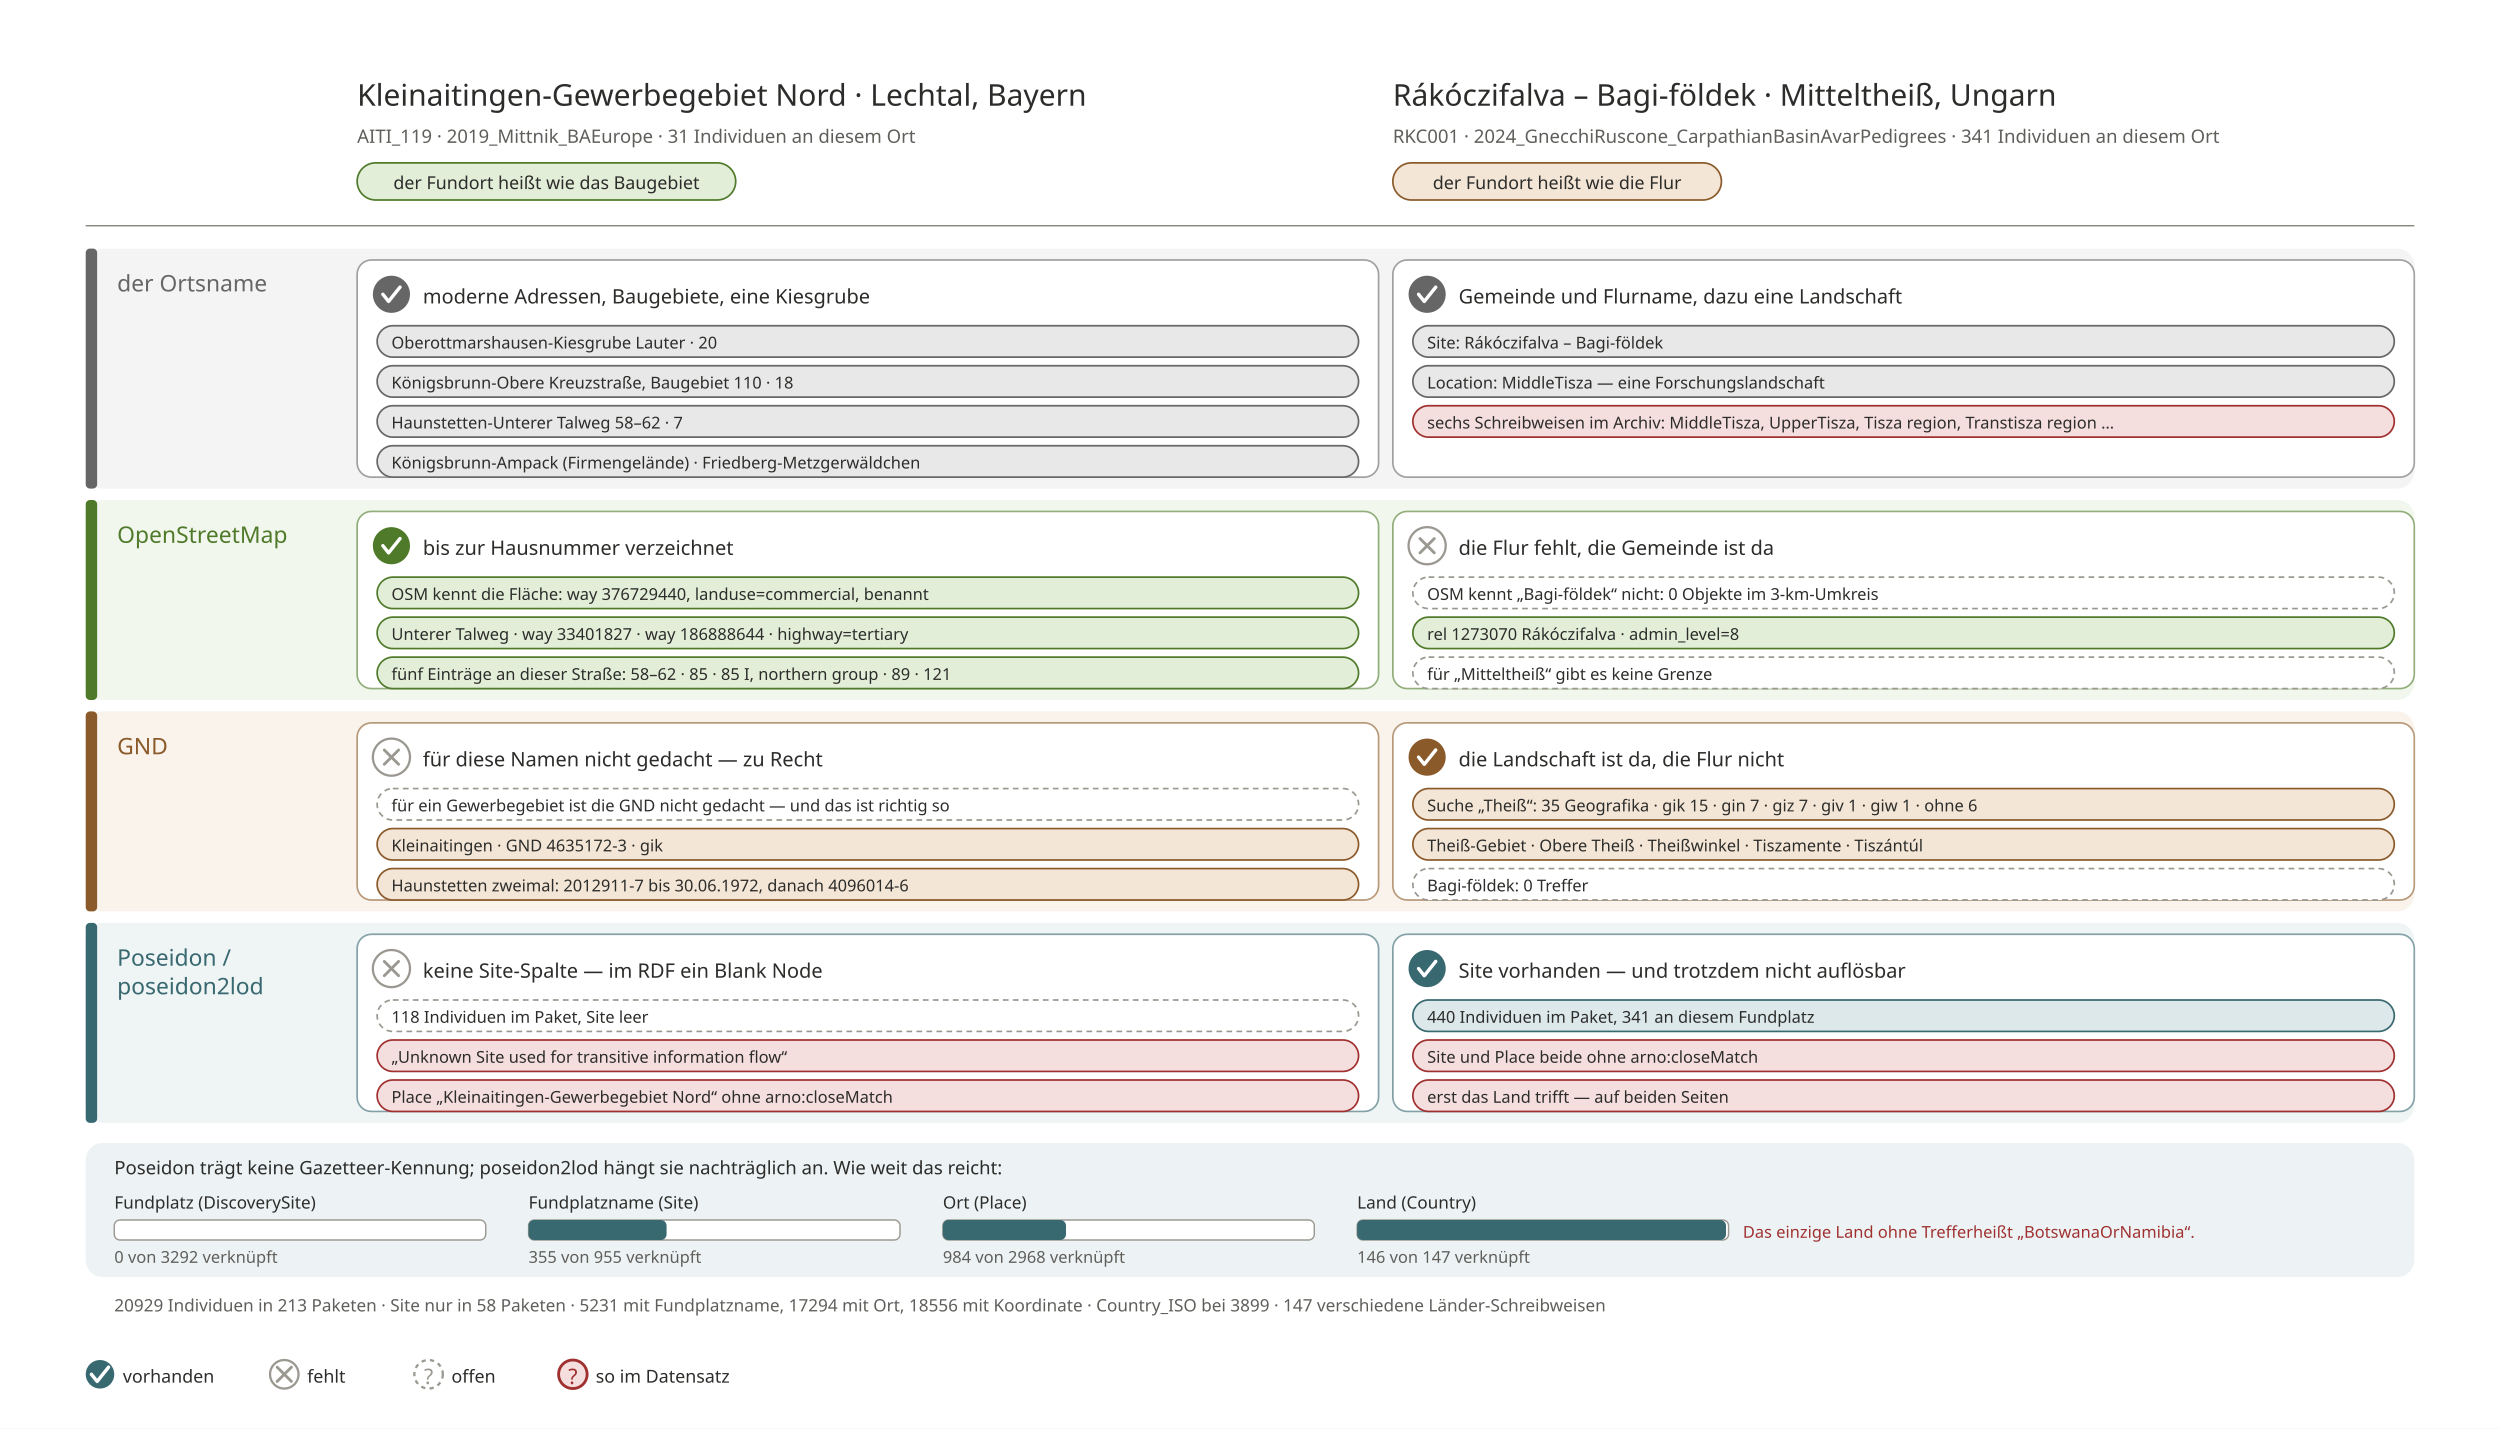
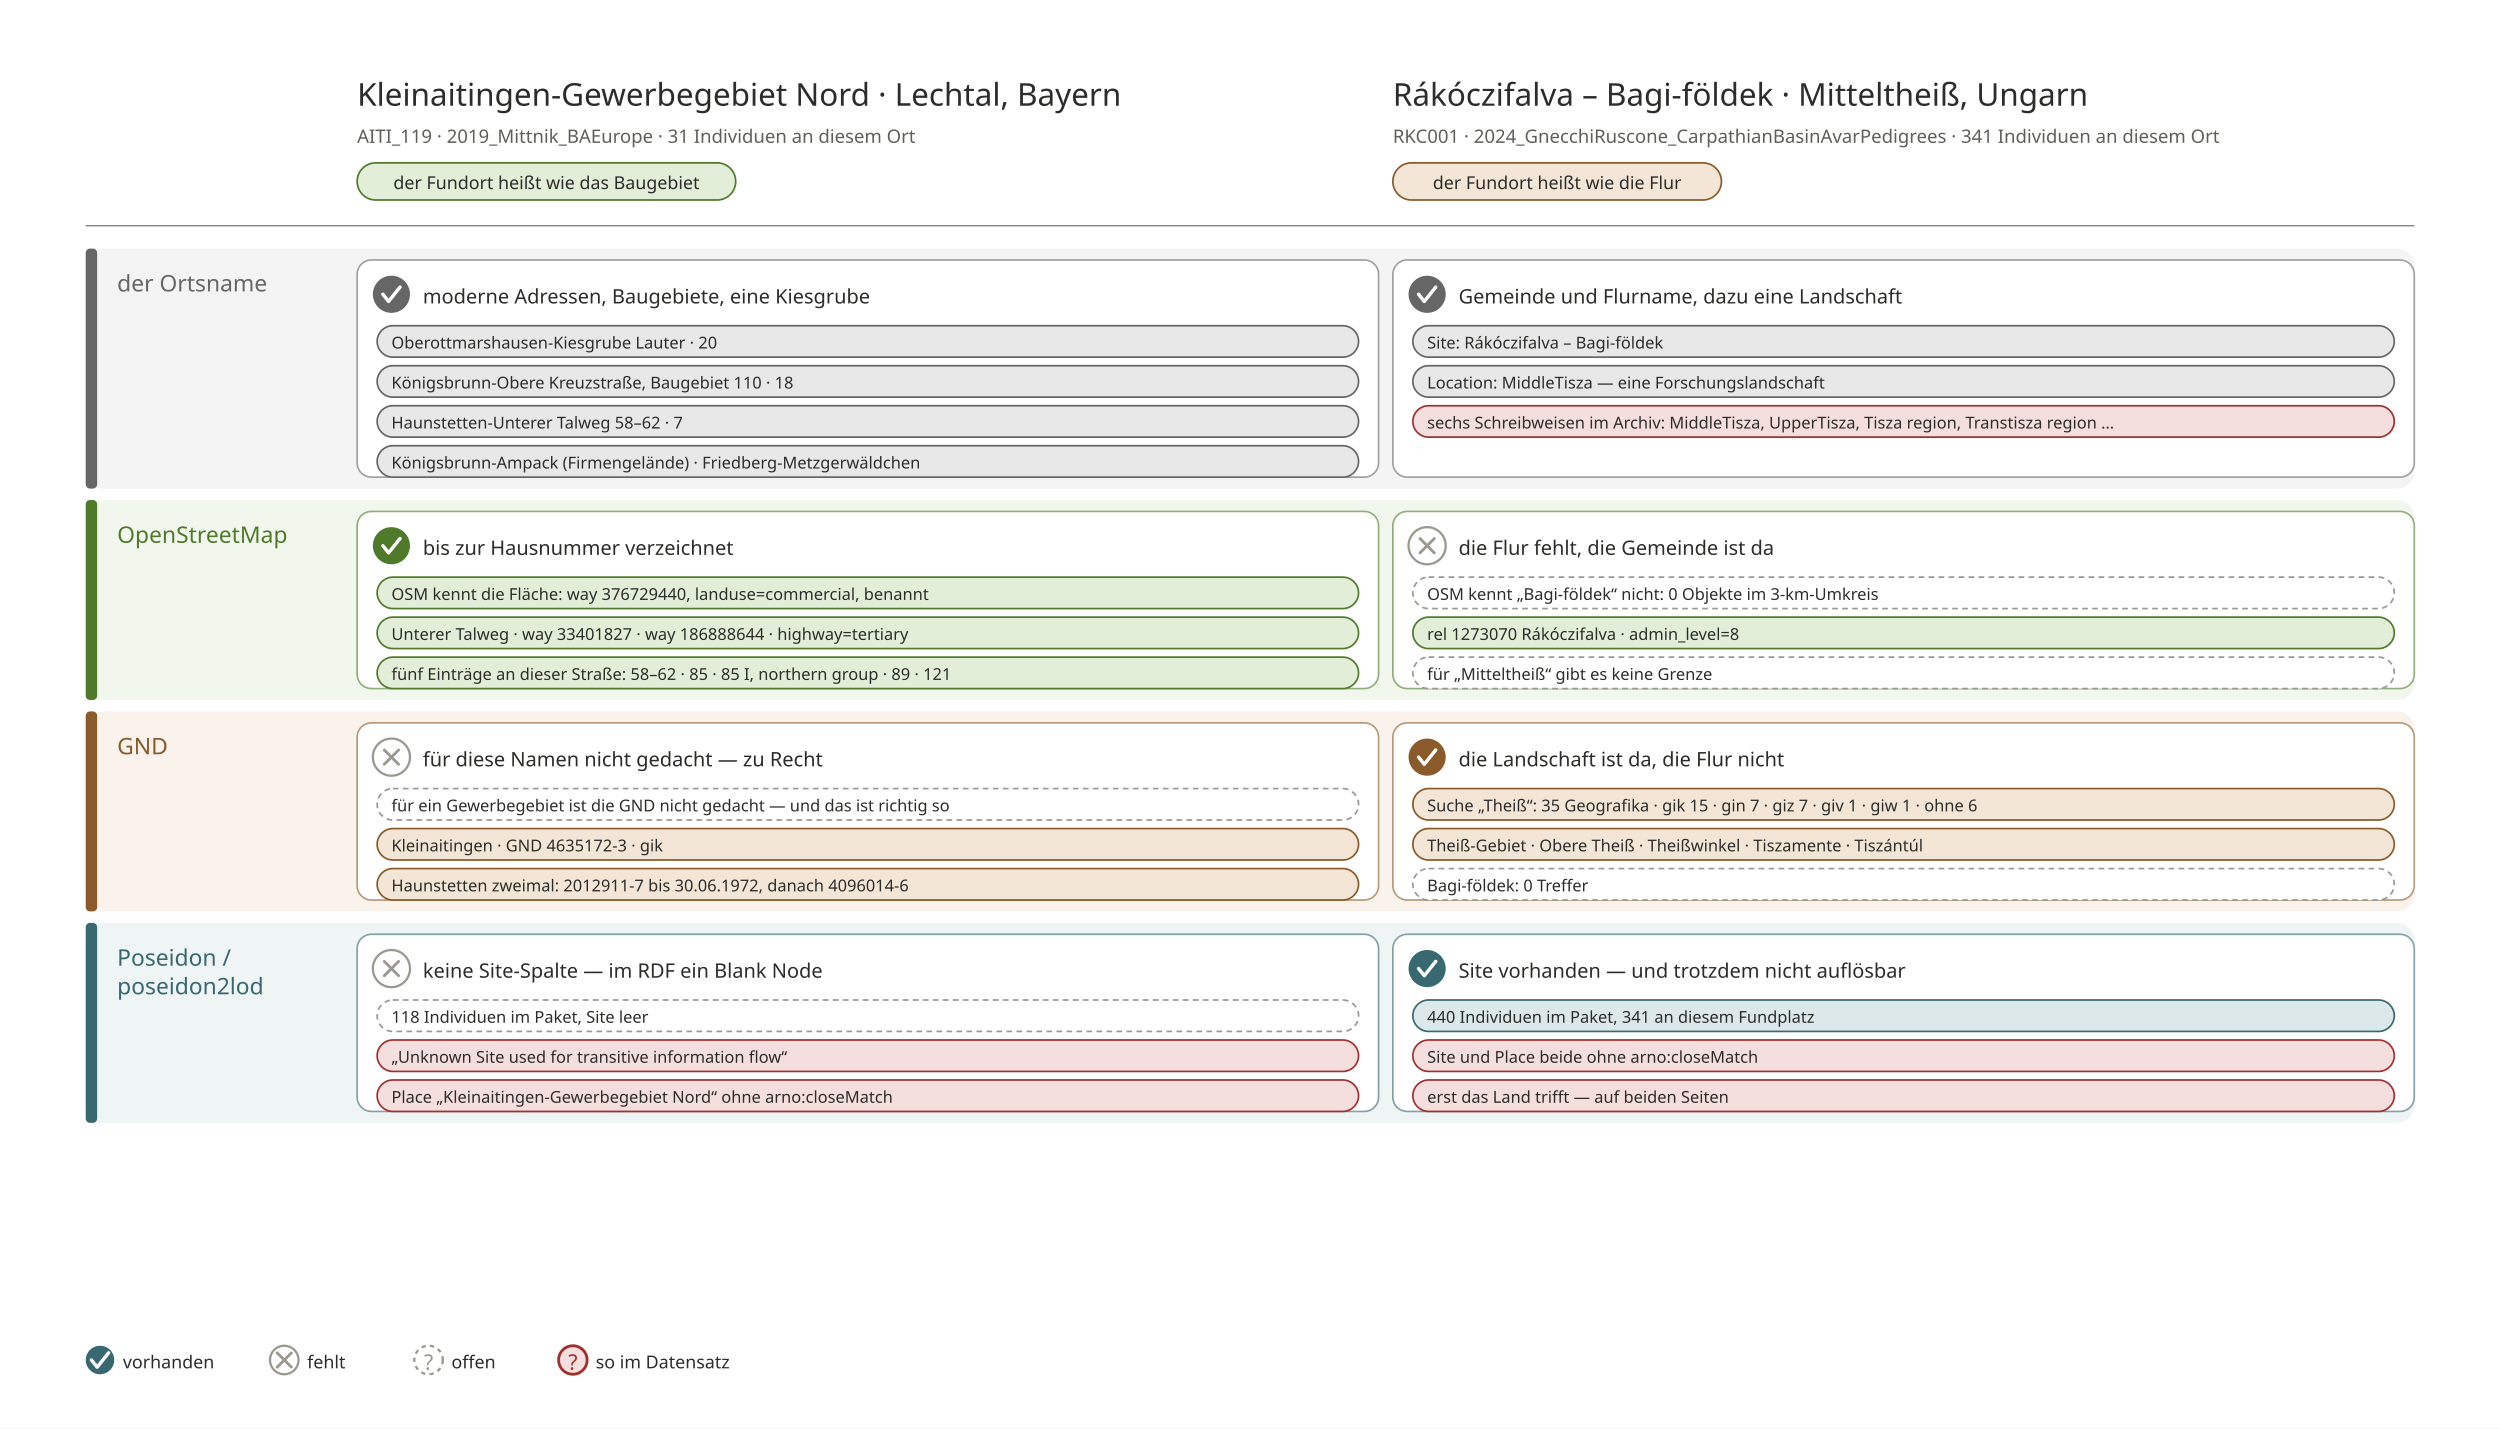
<svg xmlns="http://www.w3.org/2000/svg" width="1750" height="1000" viewBox="0 0 1750 1000" role="img">
  <rect x="0" y="0" width="1750" height="1000" fill="#ffffff" />
  <defs>
    <marker id="arrow" viewBox="0 0 10 10" refX="8" refY="5" markerWidth="6" markerHeight="6" orient="auto-start-reverse">
      <path d="M2 1L8 5L2 9" fill="none" stroke="#73726c" stroke-width="1.5" stroke-linecap="round" stroke-linejoin="round" />
    </marker>
    <marker id="arrow-uncertain" viewBox="0 0 10 10" refX="8" refY="5" markerWidth="6" markerHeight="6" orient="auto-start-reverse">
      <path d="M2 1L8 5L2 9" fill="none" stroke="#a03030" stroke-width="1.5" stroke-linecap="round" stroke-linejoin="round" />
    </marker>
  </defs>
-   <text x="250.0" y="74.0" text-anchor="start" dominant-baseline="auto" font-family="Fira Sans" font-size="21" font-weight="500" fill="#2c2c2a">Kleinaitingen-Gewerbegebiet Nord · Lechtal, Bayern</text>
+   <text x="250.0" y="74.0" text-anchor="start" dominant-baseline="auto" font-family="Fira Sans" font-size="22" font-weight="500" fill="#2c2c2a">Kleinaitingen-Gewerbegebiet Nord · Lechtal, Bayern</text>
  <text x="250.0" y="100.0" text-anchor="start" dominant-baseline="auto" font-family="Fira Sans" font-size="13" fill="#5f5e5a">AITI_119 · 2019_Mittnik_BAEurope · 31 Individuen an diesem Ort</text>
  <rect x="250.0" y="114.0" width="265.0" height="26" rx="13.0" fill="#e3eed9" stroke="#4f7a2a" stroke-width="1.2" />
  <text x="382.5" y="127.5" text-anchor="middle" dominant-baseline="central" font-family="Fira Sans" font-size="12.5" font-weight="500" fill="#2c2c2a">der Fundort heißt wie das Baugebiet</text>
-   <text x="975.0" y="74.0" text-anchor="start" dominant-baseline="auto" font-family="Fira Sans" font-size="21" font-weight="500" fill="#2c2c2a">Rákóczifalva – Bagi-földek · Mitteltheiß, Ungarn</text>
+   <text x="975.0" y="74.0" text-anchor="start" dominant-baseline="auto" font-family="Fira Sans" font-size="22" font-weight="500" fill="#2c2c2a">Rákóczifalva – Bagi-földek · Mitteltheiß, Ungarn</text>
  <text x="975.0" y="100.0" text-anchor="start" dominant-baseline="auto" font-family="Fira Sans" font-size="13" fill="#5f5e5a">RKC001 · 2024_GnecchiRuscone_CarpathianBasinAvarPedigrees · 341 Individuen an diesem Ort</text>
  <rect x="975.0" y="114.0" width="230.0" height="26" rx="13.0" fill="#f3e6d6" stroke="#8a5a2a" stroke-width="1.2" />
  <text x="1090.0" y="127.5" text-anchor="middle" dominant-baseline="central" font-family="Fira Sans" font-size="12.5" font-weight="500" fill="#2c2c2a">der Fundort heißt wie die Flur</text>
  <line x1="60" y1="158" x2="1690" y2="158" stroke="#888780" stroke-width="1" />
  <rect x="60" y="174" width="1630" height="168" rx="12" fill="#e8e8e8" fill-opacity="0.45" />
  <rect x="60" y="174" width="8" height="168" rx="3" fill="#666666" />
  <text x="82.0" y="204.0" text-anchor="start" dominant-baseline="auto" font-family="Fira Sans" font-size="16" font-weight="500" fill="#666666">der Ortsname</text>
  <rect x="250.0" y="182.0" width="715.0" height="152.0" rx="10" fill="#ffffff" stroke="#666666" stroke-width="1.2" stroke-opacity="0.6" />
  <circle cx="274.0" cy="206.0" r="13" fill="#666666" />
  <path d="M 268.0 206.0 L 272.0 211.0 L 280.0 201.0" fill="none" stroke="#ffffff" stroke-width="2.4" stroke-linecap="round" stroke-linejoin="round" />
  <text x="296.0" y="207.0" text-anchor="start" dominant-baseline="central" font-family="Fira Sans" font-size="14" font-weight="500" fill="#2c2c2a">moderne Adressen, Baugebiete, eine Kiesgrube</text>
  <rect x="264.0" y="228.0" width="687.0" height="22" rx="11.0" fill="#e8e8e8" stroke="#666666" stroke-width="1.2" />
  <text x="274.0" y="239.5" text-anchor="start" dominant-baseline="central" font-family="Fira Sans" font-size="11.5" font-weight="500" fill="#2c2c2a">Oberottmarshausen-Kiesgrube Lauter · 20</text>
  <rect x="264.0" y="256.0" width="687.0" height="22" rx="11.0" fill="#e8e8e8" stroke="#666666" stroke-width="1.2" />
  <text x="274.0" y="267.5" text-anchor="start" dominant-baseline="central" font-family="Fira Sans" font-size="11.5" font-weight="500" fill="#2c2c2a">Königsbrunn-Obere Kreuzstraße, Baugebiet 110 · 18</text>
  <rect x="264.0" y="284.0" width="687.0" height="22" rx="11.0" fill="#e8e8e8" stroke="#666666" stroke-width="1.2" />
  <text x="274.0" y="295.5" text-anchor="start" dominant-baseline="central" font-family="Fira Sans" font-size="11.5" font-weight="500" fill="#2c2c2a">Haunstetten-Unterer Talweg 58–62 · 7</text>
  <rect x="264.0" y="312.0" width="687.0" height="22" rx="11.0" fill="#e8e8e8" stroke="#666666" stroke-width="1.2" />
  <text x="274.0" y="323.5" text-anchor="start" dominant-baseline="central" font-family="Fira Sans" font-size="11.5" font-weight="500" fill="#2c2c2a">Königsbrunn-Ampack (Firmengelände) · Friedberg-Metzgerwäldchen</text>
  <rect x="975.0" y="182.0" width="715.0" height="152.0" rx="10" fill="#ffffff" stroke="#666666" stroke-width="1.2" stroke-opacity="0.6" />
  <circle cx="999.0" cy="206.0" r="13" fill="#666666" />
  <path d="M 993.0 206.0 L 997.0 211.0 L 1005.0 201.0" fill="none" stroke="#ffffff" stroke-width="2.4" stroke-linecap="round" stroke-linejoin="round" />
  <text x="1021.0" y="207.0" text-anchor="start" dominant-baseline="central" font-family="Fira Sans" font-size="14" font-weight="500" fill="#2c2c2a">Gemeinde und Flurname, dazu eine Landschaft</text>
  <rect x="989.0" y="228.0" width="687.0" height="22" rx="11.0" fill="#e8e8e8" stroke="#666666" stroke-width="1.2" />
  <text x="999.0" y="239.5" text-anchor="start" dominant-baseline="central" font-family="Fira Sans" font-size="11.5" font-weight="500" fill="#2c2c2a">Site: Rákóczifalva – Bagi-földek</text>
  <rect x="989.0" y="256.0" width="687.0" height="22" rx="11.0" fill="#e8e8e8" stroke="#666666" stroke-width="1.2" />
  <text x="999.0" y="267.5" text-anchor="start" dominant-baseline="central" font-family="Fira Sans" font-size="11.5" font-weight="500" fill="#2c2c2a">Location: MiddleTisza — eine Forschungslandschaft</text>
  <rect x="989.0" y="284.0" width="687.0" height="22" rx="11.0" fill="#f5dede" stroke="#a03030" stroke-width="1.2" />
  <text x="999.0" y="295.5" text-anchor="start" dominant-baseline="central" font-family="Fira Sans" font-size="11.5" font-weight="500" fill="#2c2c2a">sechs Schreibweisen im Archiv: MiddleTisza, UpperTisza, Tisza region, Transtisza region …</text>
  <rect x="60" y="350" width="1630" height="140" rx="12" fill="#e3eed9" fill-opacity="0.45" />
  <rect x="60" y="350" width="8" height="140" rx="3" fill="#4f7a2a" />
  <text x="82.0" y="380.0" text-anchor="start" dominant-baseline="auto" font-family="Fira Sans" font-size="16" font-weight="500" fill="#4f7a2a">OpenStreetMap</text>
  <rect x="250.0" y="358.0" width="715.0" height="124.0" rx="10" fill="#ffffff" stroke="#4f7a2a" stroke-width="1.2" stroke-opacity="0.6" />
  <circle cx="274.0" cy="382.0" r="13" fill="#4f7a2a" />
  <path d="M 268.0 382.0 L 272.0 387.0 L 280.0 377.0" fill="none" stroke="#ffffff" stroke-width="2.4" stroke-linecap="round" stroke-linejoin="round" />
  <text x="296.0" y="383.0" text-anchor="start" dominant-baseline="central" font-family="Fira Sans" font-size="14" font-weight="500" fill="#2c2c2a">bis zur Hausnummer verzeichnet</text>
  <rect x="264.0" y="404.0" width="687.0" height="22" rx="11.0" fill="#e3eed9" stroke="#4f7a2a" stroke-width="1.2" />
  <text x="274.0" y="415.5" text-anchor="start" dominant-baseline="central" font-family="Fira Sans" font-size="11.5" font-weight="500" fill="#2c2c2a">OSM kennt die Fläche: way 376729440, landuse=commercial, benannt</text>
  <rect x="264.0" y="432.0" width="687.0" height="22" rx="11.0" fill="#e3eed9" stroke="#4f7a2a" stroke-width="1.2" />
  <text x="274.0" y="443.5" text-anchor="start" dominant-baseline="central" font-family="Fira Sans" font-size="11.5" font-weight="500" fill="#2c2c2a">Unterer Talweg · way 33401827 · way 186888644 · highway=tertiary</text>
  <rect x="264.0" y="460.0" width="687.0" height="22" rx="11.0" fill="#e3eed9" stroke="#4f7a2a" stroke-width="1.2" />
  <text x="274.0" y="471.5" text-anchor="start" dominant-baseline="central" font-family="Fira Sans" font-size="11.5" font-weight="500" fill="#2c2c2a">fünf Einträge an dieser Straße: 58–62 · 85 · 85 I, northern group · 89 · 121</text>
  <rect x="975.0" y="358.0" width="715.0" height="124.0" rx="10" fill="#ffffff" stroke="#4f7a2a" stroke-width="1.2" stroke-opacity="0.6" />
  <circle cx="999.0" cy="382.0" r="13" fill="#ffffff" stroke="#9a9890" stroke-width="1.6" />
  <path d="M 994.0 377.0 L 1004.0 387.0 M 1004.0 377.0 L 994.0 387.0" stroke="#9a9890" stroke-width="2" stroke-linecap="round" />
  <text x="1021.0" y="383.0" text-anchor="start" dominant-baseline="central" font-family="Fira Sans" font-size="14" font-weight="500" fill="#2c2c2a">die Flur fehlt, die Gemeinde ist da</text>
  <rect x="989.0" y="404.0" width="687.0" height="22" rx="11.0" fill="#ffffff" stroke="#9a9890" stroke-width="1.2" stroke-dasharray="4 3" />
  <text x="999.0" y="415.5" text-anchor="start" dominant-baseline="central" font-family="Fira Sans" font-size="11.5" font-weight="500" fill="#2c2c2a">OSM kennt „Bagi-földek“ nicht: 0 Objekte im 3-km-Umkreis</text>
  <rect x="989.0" y="432.0" width="687.0" height="22" rx="11.0" fill="#e3eed9" stroke="#4f7a2a" stroke-width="1.2" />
  <text x="999.0" y="443.5" text-anchor="start" dominant-baseline="central" font-family="Fira Sans" font-size="11.5" font-weight="500" fill="#2c2c2a">rel 1273070 Rákóczifalva · admin_level=8</text>
  <rect x="989.0" y="460.0" width="687.0" height="22" rx="11.0" fill="#ffffff" stroke="#9a9890" stroke-width="1.2" stroke-dasharray="4 3" />
  <text x="999.0" y="471.5" text-anchor="start" dominant-baseline="central" font-family="Fira Sans" font-size="11.5" font-weight="500" fill="#2c2c2a">für „Mitteltheiß“ gibt es keine Grenze</text>
  <rect x="60" y="498" width="1630" height="140" rx="12" fill="#f3e6d6" fill-opacity="0.45" />
  <rect x="60" y="498" width="8" height="140" rx="3" fill="#8a5a2a" />
  <text x="82.0" y="528.0" text-anchor="start" dominant-baseline="auto" font-family="Fira Sans" font-size="16" font-weight="500" fill="#8a5a2a">GND</text>
  <rect x="250.0" y="506.0" width="715.0" height="124.0" rx="10" fill="#ffffff" stroke="#8a5a2a" stroke-width="1.2" stroke-opacity="0.6" />
  <circle cx="274.0" cy="530.0" r="13" fill="#ffffff" stroke="#9a9890" stroke-width="1.6" />
  <path d="M 269.0 525.0 L 279.0 535.0 M 279.0 525.0 L 269.0 535.0" stroke="#9a9890" stroke-width="2" stroke-linecap="round" />
  <text x="296.0" y="531.0" text-anchor="start" dominant-baseline="central" font-family="Fira Sans" font-size="14" font-weight="500" fill="#2c2c2a">für diese Namen nicht gedacht — zu Recht</text>
  <rect x="264.0" y="552.0" width="687.0" height="22" rx="11.0" fill="#ffffff" stroke="#9a9890" stroke-width="1.2" stroke-dasharray="4 3" />
  <text x="274.0" y="563.5" text-anchor="start" dominant-baseline="central" font-family="Fira Sans" font-size="11.5" font-weight="500" fill="#2c2c2a">für ein Gewerbegebiet ist die GND nicht gedacht — und das ist richtig so</text>
  <rect x="264.0" y="580.0" width="687.0" height="22" rx="11.0" fill="#f3e6d6" stroke="#8a5a2a" stroke-width="1.2" />
  <text x="274.0" y="591.5" text-anchor="start" dominant-baseline="central" font-family="Fira Sans" font-size="11.5" font-weight="500" fill="#2c2c2a">Kleinaitingen · GND 4635172-3 · gik</text>
  <rect x="264.0" y="608.0" width="687.0" height="22" rx="11.0" fill="#f3e6d6" stroke="#8a5a2a" stroke-width="1.2" />
  <text x="274.0" y="619.5" text-anchor="start" dominant-baseline="central" font-family="Fira Sans" font-size="11.5" font-weight="500" fill="#2c2c2a">Haunstetten zweimal: 2012911-7 bis 30.06.1972, danach 4096014-6</text>
  <rect x="975.0" y="506.0" width="715.0" height="124.0" rx="10" fill="#ffffff" stroke="#8a5a2a" stroke-width="1.2" stroke-opacity="0.6" />
  <circle cx="999.0" cy="530.0" r="13" fill="#8a5a2a" />
  <path d="M 993.0 530.0 L 997.0 535.0 L 1005.0 525.0" fill="none" stroke="#ffffff" stroke-width="2.4" stroke-linecap="round" stroke-linejoin="round" />
  <text x="1021.0" y="531.0" text-anchor="start" dominant-baseline="central" font-family="Fira Sans" font-size="14" font-weight="500" fill="#2c2c2a">die Landschaft ist da, die Flur nicht</text>
  <rect x="989.0" y="552.0" width="687.0" height="22" rx="11.0" fill="#f3e6d6" stroke="#8a5a2a" stroke-width="1.2" />
  <text x="999.0" y="563.5" text-anchor="start" dominant-baseline="central" font-family="Fira Sans" font-size="11.5" font-weight="500" fill="#2c2c2a">Suche „Theiß“: 35 Geografika · gik 15 · gin 7 · giz 7 · giv 1 · giw 1 · ohne 6</text>
  <rect x="989.0" y="580.0" width="687.0" height="22" rx="11.0" fill="#f3e6d6" stroke="#8a5a2a" stroke-width="1.2" />
  <text x="999.0" y="591.5" text-anchor="start" dominant-baseline="central" font-family="Fira Sans" font-size="11.5" font-weight="500" fill="#2c2c2a">Theiß-Gebiet · Obere Theiß · Theißwinkel · Tiszamente · Tiszántúl</text>
  <rect x="989.0" y="608.0" width="687.0" height="22" rx="11.0" fill="#ffffff" stroke="#9a9890" stroke-width="1.2" stroke-dasharray="4 3" />
  <text x="999.0" y="619.5" text-anchor="start" dominant-baseline="central" font-family="Fira Sans" font-size="11.5" font-weight="500" fill="#2c2c2a">Bagi-földek: 0 Treffer</text>
  <rect x="60" y="646" width="1630" height="140" rx="12" fill="#dce8ea" fill-opacity="0.45" />
  <rect x="60" y="646" width="8" height="140" rx="3" fill="#386870" />
  <text x="82.0" y="676.0" text-anchor="start" dominant-baseline="auto" font-family="Fira Sans" font-size="16" font-weight="500" fill="#386870">Poseidon /</text>
  <text x="82.0" y="696.0" text-anchor="start" dominant-baseline="auto" font-family="Fira Sans" font-size="16" font-weight="500" fill="#386870">poseidon2lod</text>
  <rect x="250.0" y="654.0" width="715.0" height="124.0" rx="10" fill="#ffffff" stroke="#386870" stroke-width="1.2" stroke-opacity="0.6" />
  <circle cx="274.0" cy="678.0" r="13" fill="#ffffff" stroke="#9a9890" stroke-width="1.6" />
  <path d="M 269.0 673.0 L 279.0 683.0 M 279.0 673.0 L 269.0 683.0" stroke="#9a9890" stroke-width="2" stroke-linecap="round" />
  <text x="296.0" y="679.0" text-anchor="start" dominant-baseline="central" font-family="Fira Sans" font-size="14" font-weight="500" fill="#2c2c2a">keine Site-Spalte — im RDF ein Blank Node</text>
  <rect x="264.0" y="700.0" width="687.0" height="22" rx="11.0" fill="#ffffff" stroke="#9a9890" stroke-width="1.2" stroke-dasharray="4 3" />
  <text x="274.0" y="711.5" text-anchor="start" dominant-baseline="central" font-family="Fira Sans" font-size="11.5" font-weight="500" fill="#2c2c2a">118 Individuen im Paket, Site leer</text>
  <rect x="264.0" y="728.0" width="687.0" height="22" rx="11.0" fill="#f5dede" stroke="#a03030" stroke-width="1.2" />
  <text x="274.0" y="739.5" text-anchor="start" dominant-baseline="central" font-family="Fira Sans" font-size="11.5" font-weight="500" fill="#2c2c2a">„Unknown Site used for transitive information flow“</text>
  <rect x="264.0" y="756.0" width="687.0" height="22" rx="11.0" fill="#f5dede" stroke="#a03030" stroke-width="1.2" />
  <text x="274.0" y="767.5" text-anchor="start" dominant-baseline="central" font-family="Fira Sans" font-size="11.5" font-weight="500" fill="#2c2c2a">Place „Kleinaitingen-Gewerbegebiet Nord“ ohne arno:closeMatch</text>
  <rect x="975.0" y="654.0" width="715.0" height="124.0" rx="10" fill="#ffffff" stroke="#386870" stroke-width="1.2" stroke-opacity="0.6" />
  <circle cx="999.0" cy="678.0" r="13" fill="#386870" />
  <path d="M 993.0 678.0 L 997.0 683.0 L 1005.0 673.0" fill="none" stroke="#ffffff" stroke-width="2.4" stroke-linecap="round" stroke-linejoin="round" />
  <text x="1021.0" y="679.0" text-anchor="start" dominant-baseline="central" font-family="Fira Sans" font-size="14" font-weight="500" fill="#2c2c2a">Site vorhanden — und trotzdem nicht auflösbar</text>
  <rect x="989.0" y="700.0" width="687.0" height="22" rx="11.0" fill="#dce8ea" stroke="#386870" stroke-width="1.2" />
  <text x="999.0" y="711.5" text-anchor="start" dominant-baseline="central" font-family="Fira Sans" font-size="11.5" font-weight="500" fill="#2c2c2a">440 Individuen im Paket, 341 an diesem Fundplatz</text>
  <rect x="989.0" y="728.0" width="687.0" height="22" rx="11.0" fill="#f5dede" stroke="#a03030" stroke-width="1.2" />
  <text x="999.0" y="739.5" text-anchor="start" dominant-baseline="central" font-family="Fira Sans" font-size="11.5" font-weight="500" fill="#2c2c2a">Site und Place beide ohne arno:closeMatch</text>
  <rect x="989.0" y="756.0" width="687.0" height="22" rx="11.0" fill="#f5dede" stroke="#a03030" stroke-width="1.2" />
  <text x="999.0" y="767.5" text-anchor="start" dominant-baseline="central" font-family="Fira Sans" font-size="11.5" font-weight="500" fill="#2c2c2a">erst das Land trifft — auf beiden Seiten</text>
-   <rect x="60" y="800" width="1630" height="94" rx="12" fill="#dce8ea" fill-opacity="0.5" />
-   <text x="80.0" y="822.0" text-anchor="start" dominant-baseline="auto" font-family="Fira Sans" font-size="13" font-weight="500" fill="#2c2c2a">Poseidon trägt keine Gazetteer-Kennung; poseidon2lod hängt sie nachträglich an. Wie weit das reicht:</text>
-   <text x="80.0" y="846.0" text-anchor="start" dominant-baseline="auto" font-family="Fira Sans" font-size="12" font-weight="500" fill="#2c2c2a">Fundplatz (DiscoverySite)</text>
-   <rect x="80" y="854" width="260" height="14" rx="4" fill="#ffffff" stroke="#9a9890" stroke-width="1" />
-   <text x="80.0" y="884.0" text-anchor="start" dominant-baseline="auto" font-family="Fira Sans" font-size="11.5" fill="#5f5e5a">0 von 3292 verknüpft</text>
-   <text x="370.0" y="846.0" text-anchor="start" dominant-baseline="auto" font-family="Fira Sans" font-size="12" font-weight="500" fill="#2c2c2a">Fundplatzname (Site)</text>
-   <rect x="370" y="854" width="260" height="14" rx="4" fill="#ffffff" stroke="#9a9890" stroke-width="1" />
-   <rect x="370" y="854" width="96.6" height="14" rx="4" fill="#386870" />
-   <text x="370.0" y="884.0" text-anchor="start" dominant-baseline="auto" font-family="Fira Sans" font-size="11.5" fill="#5f5e5a">355 von 955 verknüpft</text>
-   <text x="660.0" y="846.0" text-anchor="start" dominant-baseline="auto" font-family="Fira Sans" font-size="12" font-weight="500" fill="#2c2c2a">Ort (Place)</text>
-   <rect x="660" y="854" width="260" height="14" rx="4" fill="#ffffff" stroke="#9a9890" stroke-width="1" />
-   <rect x="660" y="854" width="86.2" height="14" rx="4" fill="#386870" />
-   <text x="660.0" y="884.0" text-anchor="start" dominant-baseline="auto" font-family="Fira Sans" font-size="11.5" fill="#5f5e5a">984 von 2968 verknüpft</text>
-   <text x="950.0" y="846.0" text-anchor="start" dominant-baseline="auto" font-family="Fira Sans" font-size="12" font-weight="500" fill="#2c2c2a">Land (Country)</text>
-   <rect x="950" y="854" width="260" height="14" rx="4" fill="#ffffff" stroke="#9a9890" stroke-width="1" />
-   <rect x="950" y="854" width="258.2" height="14" rx="4" fill="#386870" />
-   <text x="950.0" y="884.0" text-anchor="start" dominant-baseline="auto" font-family="Fira Sans" font-size="11.5" fill="#5f5e5a">146 von 147 verknüpft</text>
-   <text x="1220.0" y="862.0" text-anchor="start" dominant-baseline="central" font-family="Fira Sans" font-size="11.5" fill="#a03030">Das einzige Land ohne Treffer
- heißt „BotswanaOrNamibia“.</text>
-   <text x="80.0" y="918.0" text-anchor="start" dominant-baseline="auto" font-family="Fira Sans" font-size="12" fill="#5f5e5a">20929 Individuen in 213 Paketen · Site nur in 58 Paketen · 5231 mit Fundplatzname, 17294 mit Ort, 18556 mit Koordinate · Country_ISO bei 3899 · 147 verschiedene Länder-Schreibweisen</text>
-   <circle cx="70.0" cy="962.0" r="10" fill="#386870" />
-   <path d="M 64.0 962.0 L 68.0 967.0 L 76.0 957.0" fill="none" stroke="#ffffff" stroke-width="2.4" stroke-linecap="round" stroke-linejoin="round" />
-   <text x="86.0" y="963.0" text-anchor="start" dominant-baseline="central" font-family="Fira Sans" font-size="12.5" fill="#2c2c2a">vorhanden</text>
-   <circle cx="199.0" cy="962.0" r="10" fill="#ffffff" stroke="#9a9890" stroke-width="1.6" />
-   <path d="M 194.0 957.0 L 204.0 967.0 M 204.0 957.0 L 194.0 967.0" stroke="#9a9890" stroke-width="2" stroke-linecap="round" />
-   <text x="215.0" y="963.0" text-anchor="start" dominant-baseline="central" font-family="Fira Sans" font-size="12.5" fill="#2c2c2a">fehlt</text>
-   <circle cx="300.0" cy="962.0" r="10" fill="#ffffff" stroke="#9a9890" stroke-width="1.6" stroke-dasharray="3 3" />
-   <text x="300.0" y="963.0" text-anchor="middle" dominant-baseline="central" font-family="Fira Sans" font-size="15" font-weight="500" fill="#9a9890">?</text>
-   <text x="316.0" y="963.0" text-anchor="start" dominant-baseline="central" font-family="Fira Sans" font-size="12.5" fill="#2c2c2a">offen</text>
-   <circle cx="401.0" cy="962.0" r="10" fill="#f5dede" stroke="#a03030" stroke-width="2" />
-   <text x="401.0" y="963.0" text-anchor="middle" dominant-baseline="central" font-family="Fira Sans" font-size="15" font-weight="500" fill="#a03030">?</text>
-   <text x="417.0" y="963.0" text-anchor="start" dominant-baseline="central" font-family="Fira Sans" font-size="12.5" fill="#2c2c2a">so im Datensatz</text>
+   <circle cx="70.0" cy="952.0" r="10" fill="#386870" />
+   <path d="M 64.0 952.0 L 68.0 957.0 L 76.0 947.0" fill="none" stroke="#ffffff" stroke-width="2.4" stroke-linecap="round" stroke-linejoin="round" />
+   <text x="86.0" y="953.0" text-anchor="start" dominant-baseline="central" font-family="Fira Sans" font-size="12.5" fill="#2c2c2a">vorhanden</text>
+   <circle cx="199.0" cy="952.0" r="10" fill="#ffffff" stroke="#9a9890" stroke-width="1.6" />
+   <path d="M 194.0 947.0 L 204.0 957.0 M 204.0 947.0 L 194.0 957.0" stroke="#9a9890" stroke-width="2" stroke-linecap="round" />
+   <text x="215.0" y="953.0" text-anchor="start" dominant-baseline="central" font-family="Fira Sans" font-size="12.5" fill="#2c2c2a">fehlt</text>
+   <circle cx="300.0" cy="952.0" r="10" fill="#ffffff" stroke="#9a9890" stroke-width="1.6" stroke-dasharray="3 3" />
+   <text x="300.0" y="953.0" text-anchor="middle" dominant-baseline="central" font-family="Fira Sans" font-size="15" font-weight="500" fill="#9a9890">?</text>
+   <text x="316.0" y="953.0" text-anchor="start" dominant-baseline="central" font-family="Fira Sans" font-size="12.5" fill="#2c2c2a">offen</text>
+   <circle cx="401.0" cy="952.0" r="10" fill="#f5dede" stroke="#a03030" stroke-width="2" />
+   <text x="401.0" y="953.0" text-anchor="middle" dominant-baseline="central" font-family="Fira Sans" font-size="15" font-weight="500" fill="#a03030">?</text>
+   <text x="417.0" y="953.0" text-anchor="start" dominant-baseline="central" font-family="Fira Sans" font-size="12.5" fill="#2c2c2a">so im Datensatz</text>
</svg>
